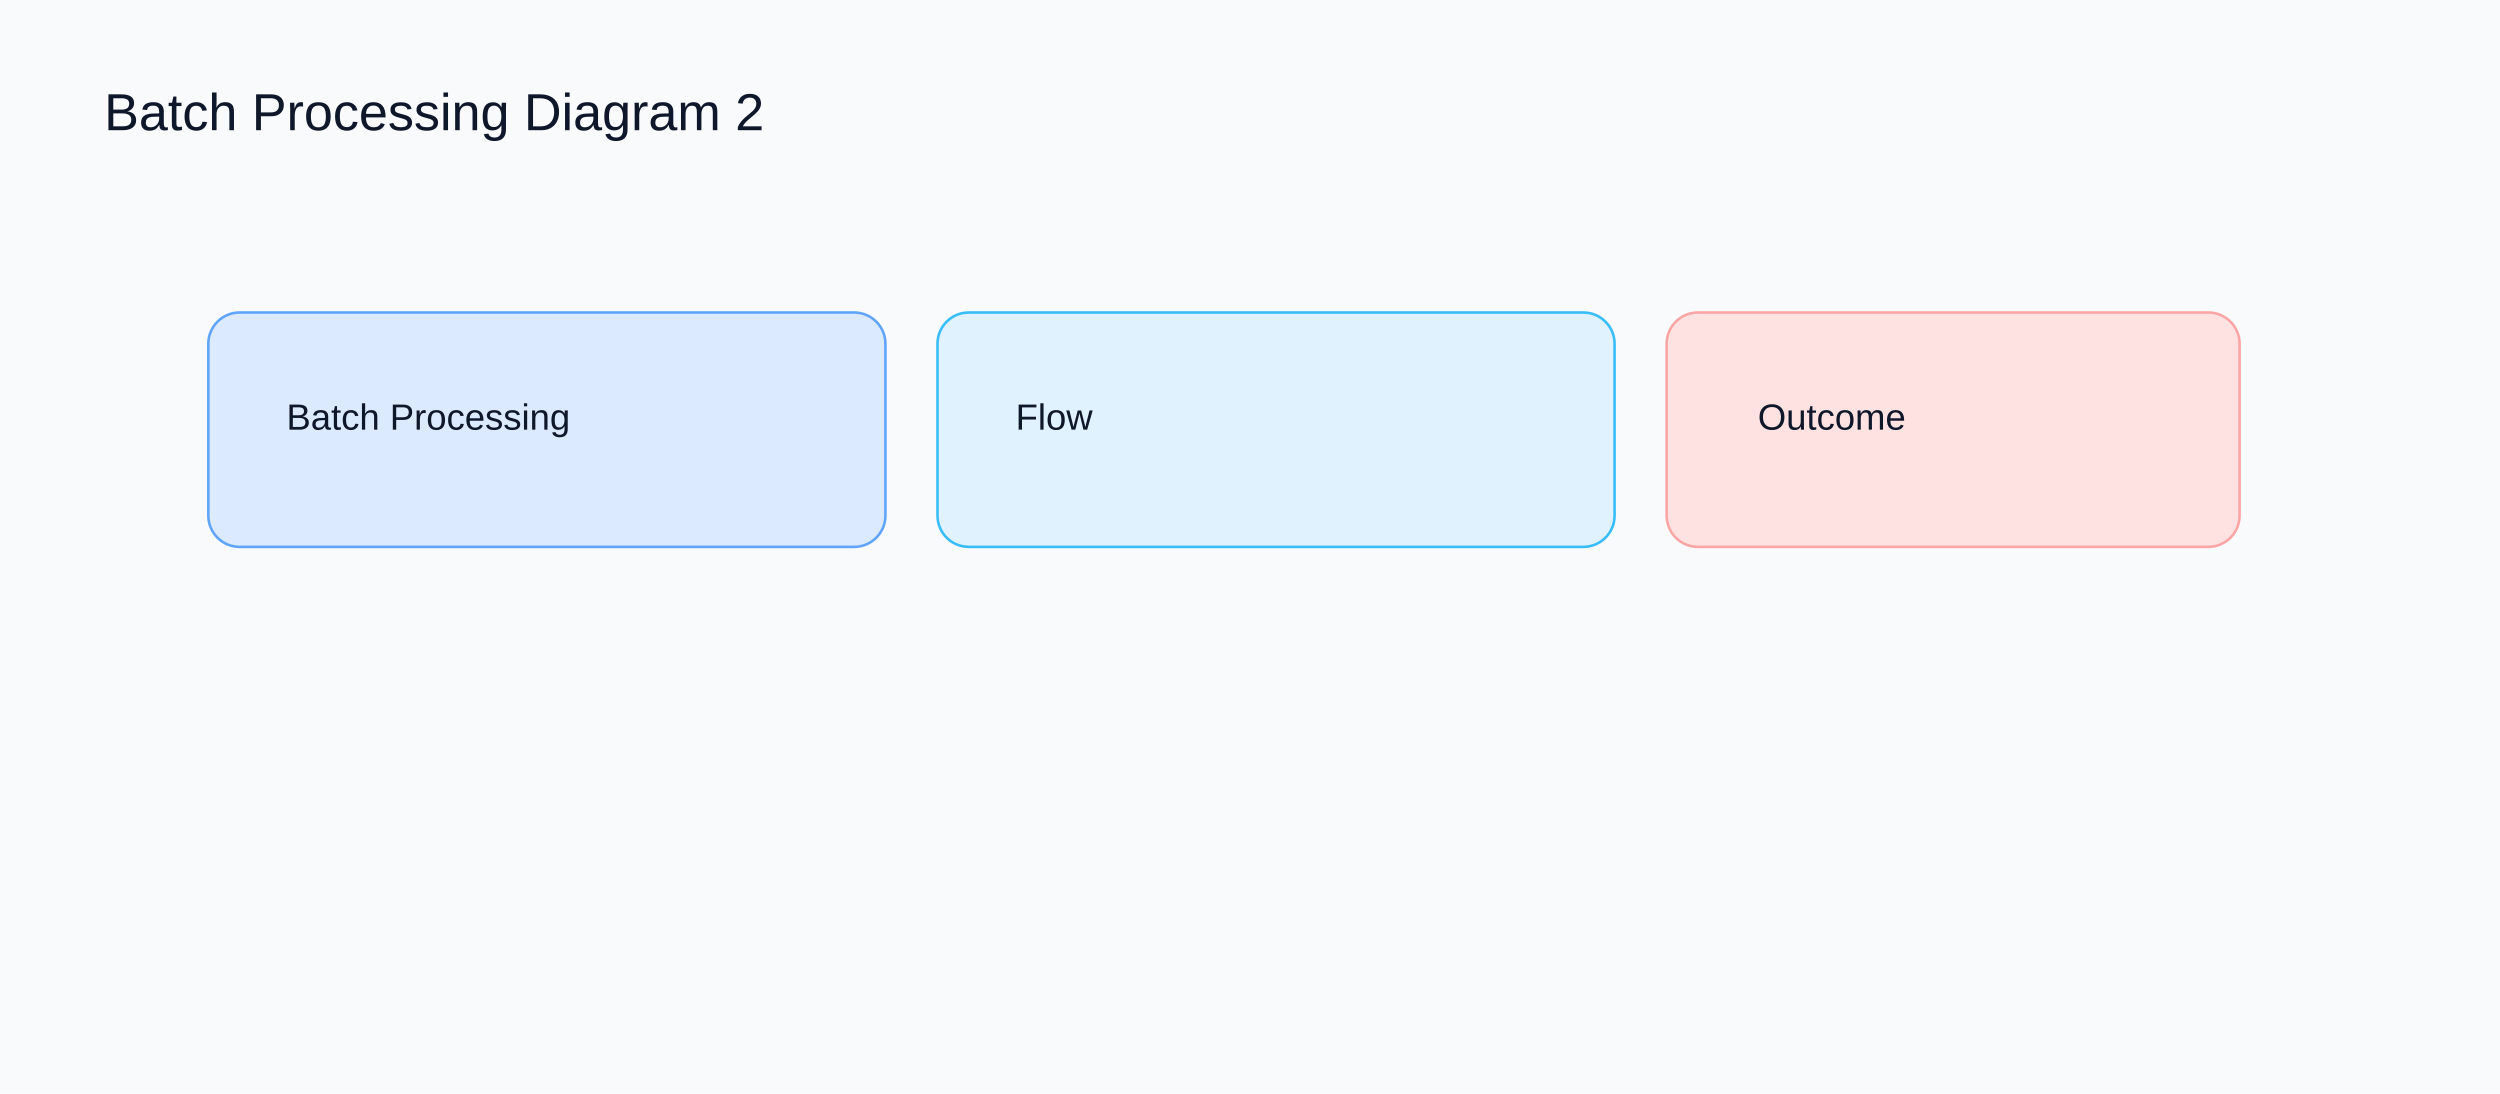
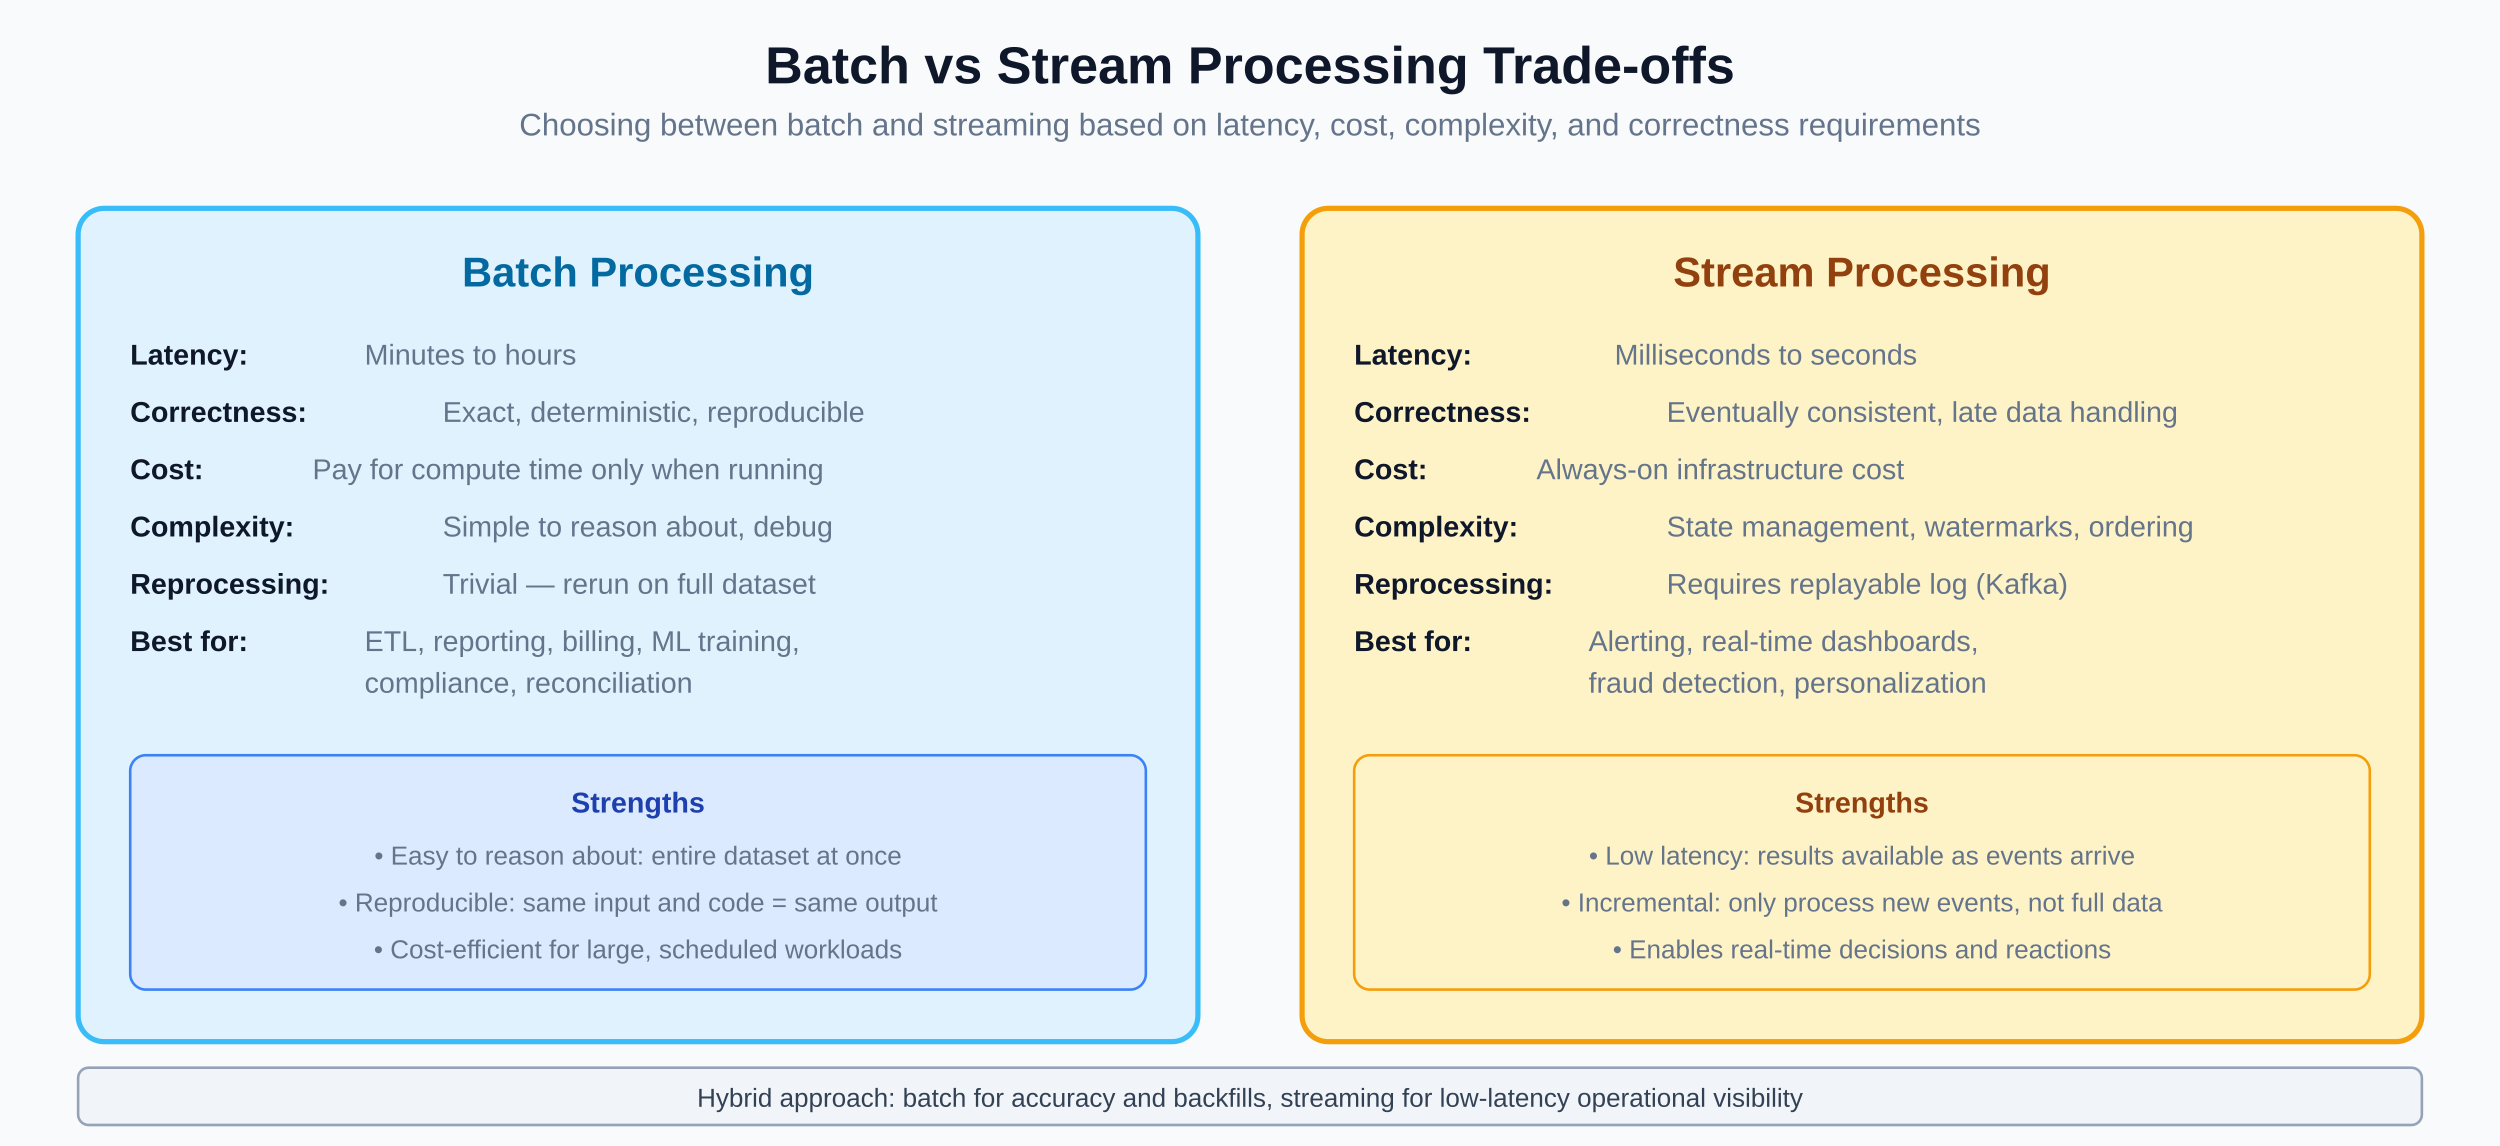
- <svg xmlns="http://www.w3.org/2000/svg" width="960" height="420" viewBox="0 0 960 420">
-   <rect width="960" height="420" fill="#f8fafc" />
-   <text x="40" y="50" font-family="Arial" font-size="20" fill="#0f172a">Batch Processing Diagram 2</text>
-   <rect x="80" y="120" width="260" height="90" rx="12" fill="#dbeafe" stroke="#60a5fa" />
-   <text x="110" y="165" font-family="Arial" font-size="14" fill="#0f172a">Batch Processing</text>
-   <rect x="360" y="120" width="260" height="90" rx="12" fill="#e0f2fe" stroke="#38bdf8" />
-   <text x="390" y="165" font-family="Arial" font-size="14" fill="#0f172a">Flow</text>
-   <rect x="640" y="120" width="220" height="90" rx="12" fill="#fee2e2" stroke="#fca5a5" />
-   <text x="675" y="165" font-family="Arial" font-size="14" fill="#0f172a">Outcome</text>
+ <svg xmlns="http://www.w3.org/2000/svg" width="960" height="440" viewBox="0 0 960 440">
+   <rect width="960" height="440" fill="#f8fafc" />
+   <text x="480" y="32" text-anchor="middle" font-family="Arial, sans-serif" font-size="20" font-weight="bold" fill="#0f172a">Batch vs Stream Processing Trade-offs</text>
+   <text x="480" y="52" text-anchor="middle" font-family="Arial, sans-serif" font-size="12" fill="#64748b">Choosing between batch and streaming based on latency, cost, complexity, and correctness requirements</text>
+   <rect x="30" y="80" width="430" height="320" rx="10" fill="#e0f2fe" stroke="#38bdf8" stroke-width="2" />
+   <text x="245" y="110" text-anchor="middle" font-family="Arial, sans-serif" font-size="16" font-weight="bold" fill="#0369a1">Batch Processing</text>
+   <text x="50" y="140" font-family="Arial, sans-serif" font-size="11" font-weight="bold" fill="#0f172a">Latency:</text>
+   <text x="140" y="140" font-family="Arial, sans-serif" font-size="11" fill="#64748b">Minutes to hours</text>
+   <text x="50" y="162" font-family="Arial, sans-serif" font-size="11" font-weight="bold" fill="#0f172a">Correctness:</text>
+   <text x="170" y="162" font-family="Arial, sans-serif" font-size="11" fill="#64748b">Exact, deterministic, reproducible</text>
+   <text x="50" y="184" font-family="Arial, sans-serif" font-size="11" font-weight="bold" fill="#0f172a">Cost:</text>
+   <text x="120" y="184" font-family="Arial, sans-serif" font-size="11" fill="#64748b">Pay for compute time only when running</text>
+   <text x="50" y="206" font-family="Arial, sans-serif" font-size="11" font-weight="bold" fill="#0f172a">Complexity:</text>
+   <text x="170" y="206" font-family="Arial, sans-serif" font-size="11" fill="#64748b">Simple to reason about, debug</text>
+   <text x="50" y="228" font-family="Arial, sans-serif" font-size="11" font-weight="bold" fill="#0f172a">Reprocessing:</text>
+   <text x="170" y="228" font-family="Arial, sans-serif" font-size="11" fill="#64748b">Trivial — rerun on full dataset</text>
+   <text x="50" y="250" font-family="Arial, sans-serif" font-size="11" font-weight="bold" fill="#0f172a">Best for:</text>
+   <text x="140" y="250" font-family="Arial, sans-serif" font-size="11" fill="#64748b">ETL, reporting, billing, ML training,</text>
+   <text x="140" y="266" font-family="Arial, sans-serif" font-size="11" fill="#64748b">compliance, reconciliation</text>
+   <rect x="50" y="290" width="390" height="90" rx="6" fill="#dbeafe" stroke="#3b82f6" stroke-width="1" />
+   <text x="245" y="312" text-anchor="middle" font-family="Arial, sans-serif" font-size="11" font-weight="bold" fill="#1e40af">Strengths</text>
+   <text x="245" y="332" text-anchor="middle" font-family="Arial, sans-serif" font-size="10" fill="#64748b">• Easy to reason about: entire dataset at once</text>
+   <text x="245" y="350" text-anchor="middle" font-family="Arial, sans-serif" font-size="10" fill="#64748b">• Reproducible: same input and code = same output</text>
+   <text x="245" y="368" text-anchor="middle" font-family="Arial, sans-serif" font-size="10" fill="#64748b">• Cost-efficient for large, scheduled workloads</text>
+   <rect x="500" y="80" width="430" height="320" rx="10" fill="#fef3c7" stroke="#f59e0b" stroke-width="2" />
+   <text x="715" y="110" text-anchor="middle" font-family="Arial, sans-serif" font-size="16" font-weight="bold" fill="#92400e">Stream Processing</text>
+   <text x="520" y="140" font-family="Arial, sans-serif" font-size="11" font-weight="bold" fill="#0f172a">Latency:</text>
+   <text x="620" y="140" font-family="Arial, sans-serif" font-size="11" fill="#64748b">Milliseconds to seconds</text>
+   <text x="520" y="162" font-family="Arial, sans-serif" font-size="11" font-weight="bold" fill="#0f172a">Correctness:</text>
+   <text x="640" y="162" font-family="Arial, sans-serif" font-size="11" fill="#64748b">Eventually consistent, late data handling</text>
+   <text x="520" y="184" font-family="Arial, sans-serif" font-size="11" font-weight="bold" fill="#0f172a">Cost:</text>
+   <text x="590" y="184" font-family="Arial, sans-serif" font-size="11" fill="#64748b">Always-on infrastructure cost</text>
+   <text x="520" y="206" font-family="Arial, sans-serif" font-size="11" font-weight="bold" fill="#0f172a">Complexity:</text>
+   <text x="640" y="206" font-family="Arial, sans-serif" font-size="11" fill="#64748b">State management, watermarks, ordering</text>
+   <text x="520" y="228" font-family="Arial, sans-serif" font-size="11" font-weight="bold" fill="#0f172a">Reprocessing:</text>
+   <text x="640" y="228" font-family="Arial, sans-serif" font-size="11" fill="#64748b">Requires replayable log (Kafka)</text>
+   <text x="520" y="250" font-family="Arial, sans-serif" font-size="11" font-weight="bold" fill="#0f172a">Best for:</text>
+   <text x="610" y="250" font-family="Arial, sans-serif" font-size="11" fill="#64748b">Alerting, real-time dashboards,</text>
+   <text x="610" y="266" font-family="Arial, sans-serif" font-size="11" fill="#64748b">fraud detection, personalization</text>
+   <rect x="520" y="290" width="390" height="90" rx="6" fill="#fef3c7" stroke="#f59e0b" stroke-width="1" />
+   <text x="715" y="312" text-anchor="middle" font-family="Arial, sans-serif" font-size="11" font-weight="bold" fill="#92400e">Strengths</text>
+   <text x="715" y="332" text-anchor="middle" font-family="Arial, sans-serif" font-size="10" fill="#64748b">• Low latency: results available as events arrive</text>
+   <text x="715" y="350" text-anchor="middle" font-family="Arial, sans-serif" font-size="10" fill="#64748b">• Incremental: only process new events, not full data</text>
+   <text x="715" y="368" text-anchor="middle" font-family="Arial, sans-serif" font-size="10" fill="#64748b">• Enables real-time decisions and reactions</text>
+   <rect x="30" y="410" width="900" height="22" rx="4" fill="#f1f5f9" stroke="#94a3b8" stroke-width="1" />
+   <text x="480" y="425" text-anchor="middle" font-family="Arial, sans-serif" font-size="10" fill="#334155">Hybrid approach: batch for accuracy and backfills, streaming for low-latency operational visibility</text>
</svg>
